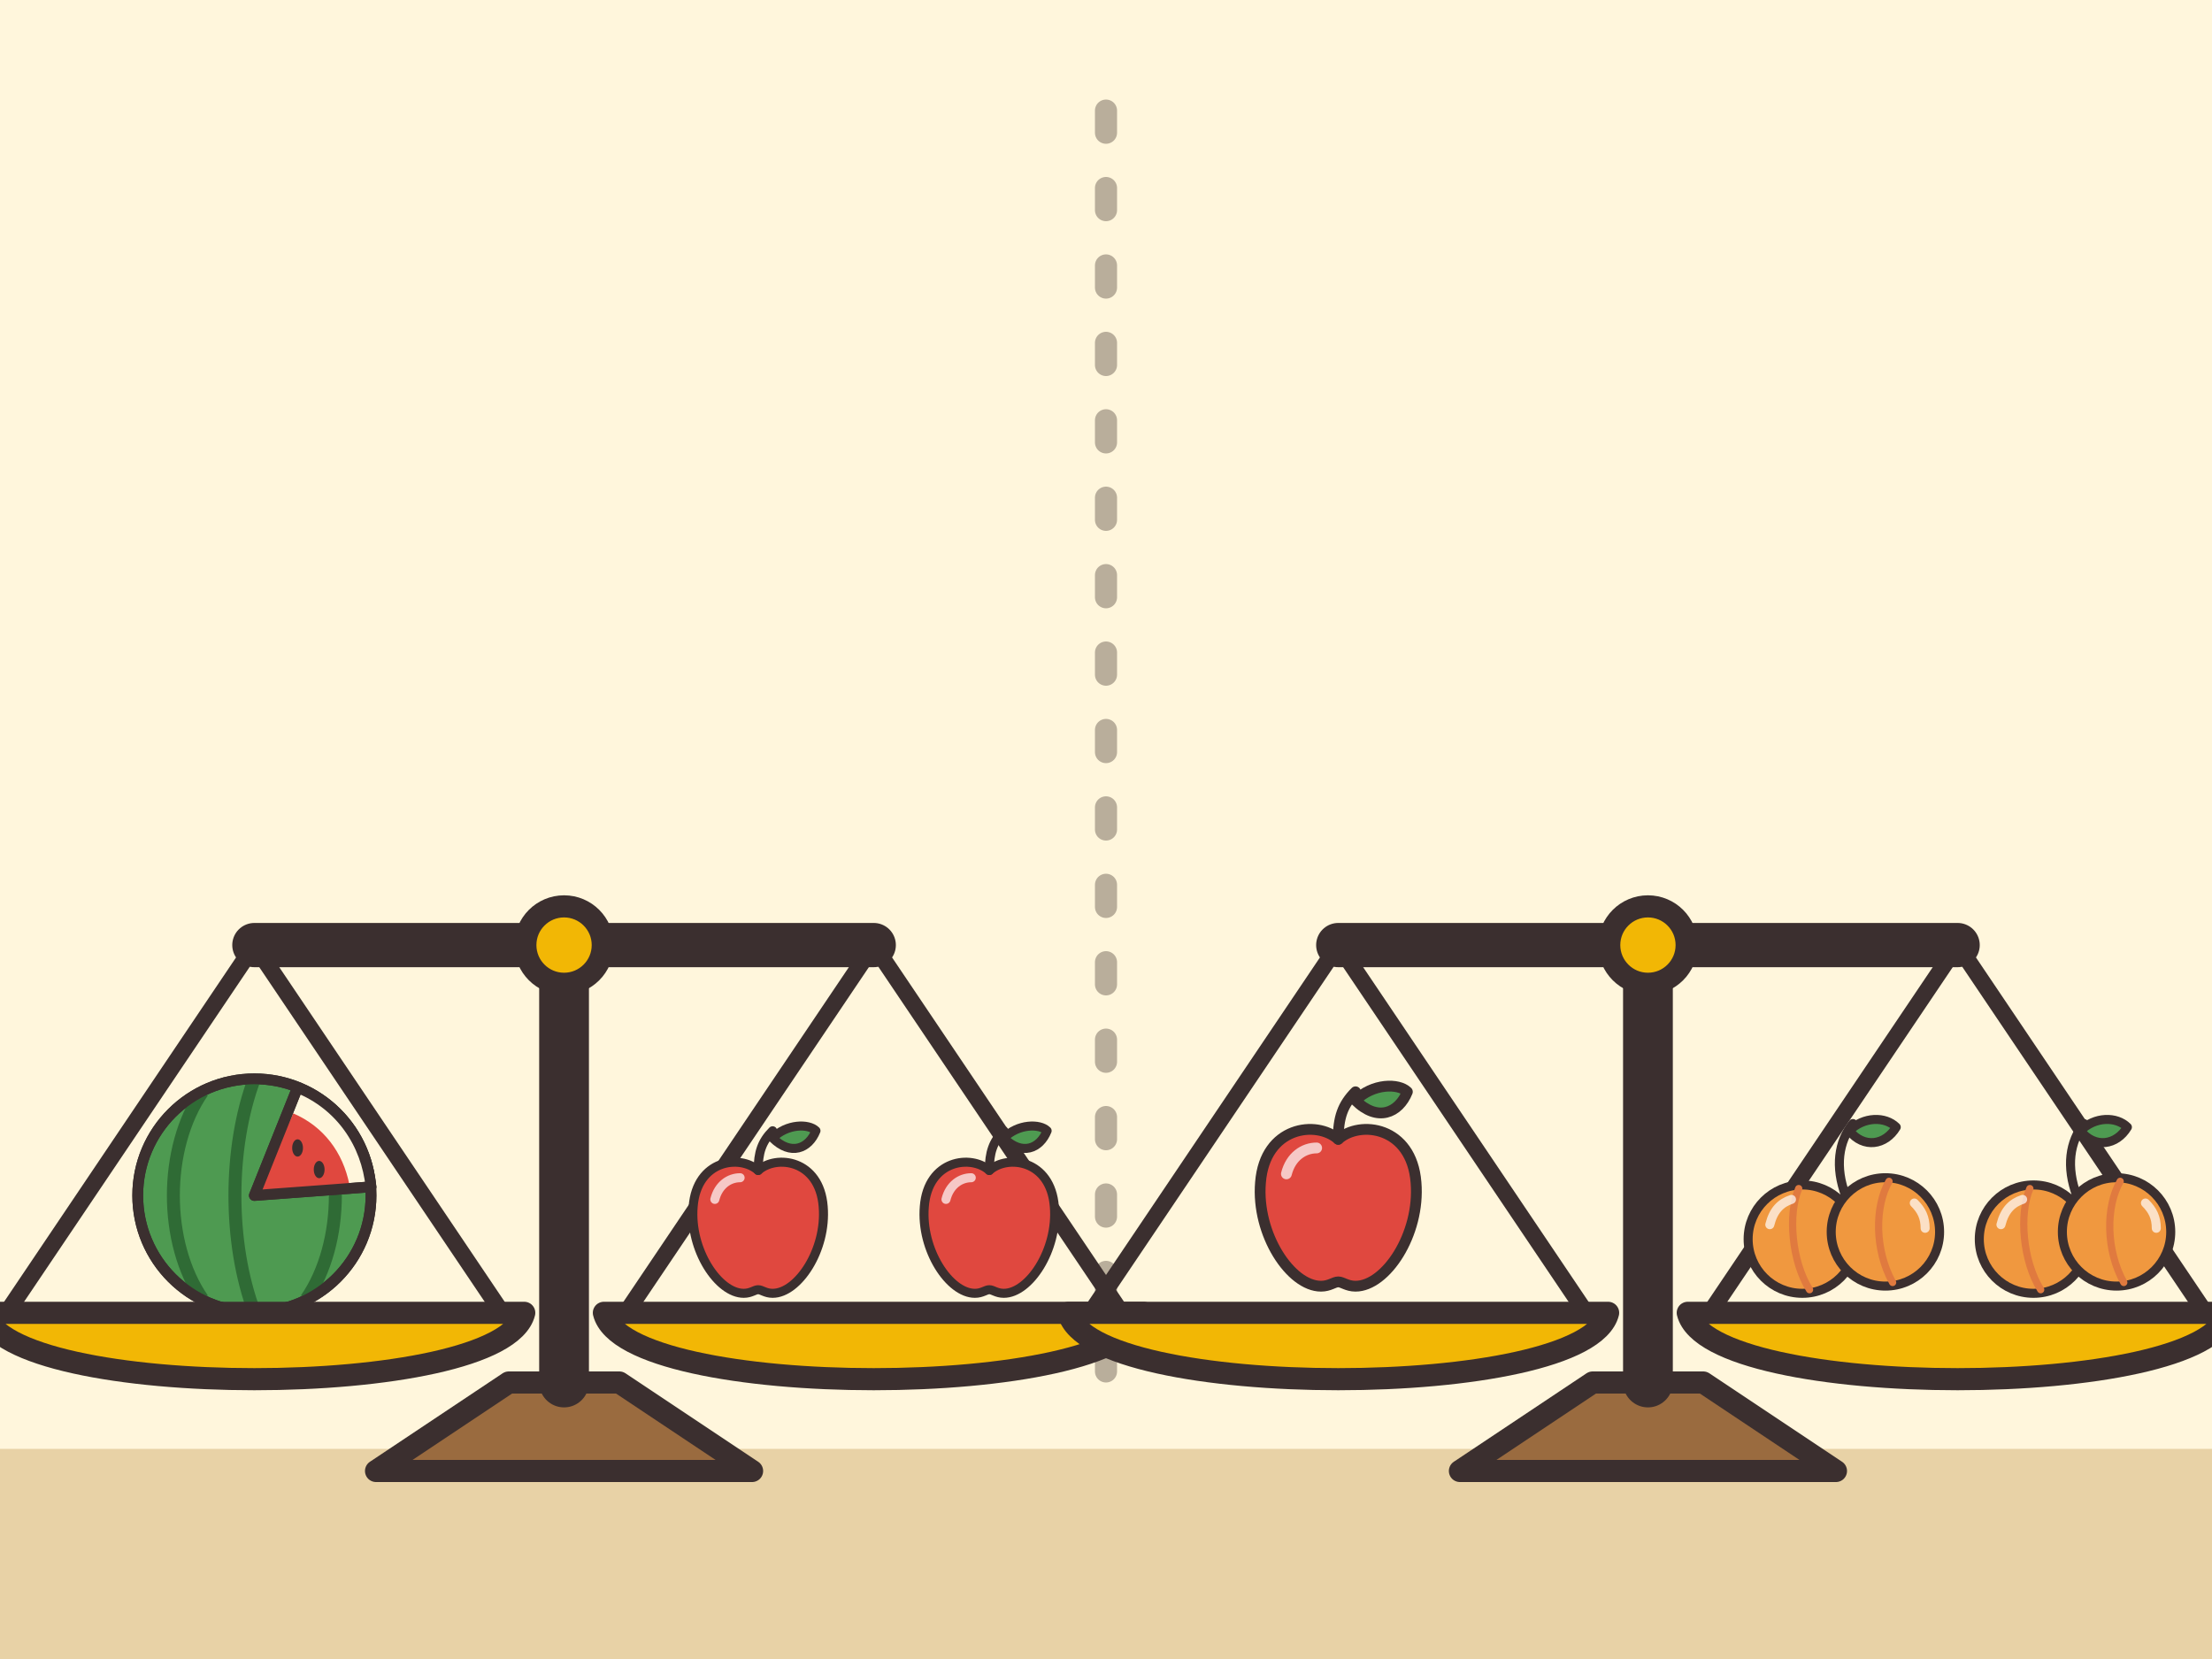
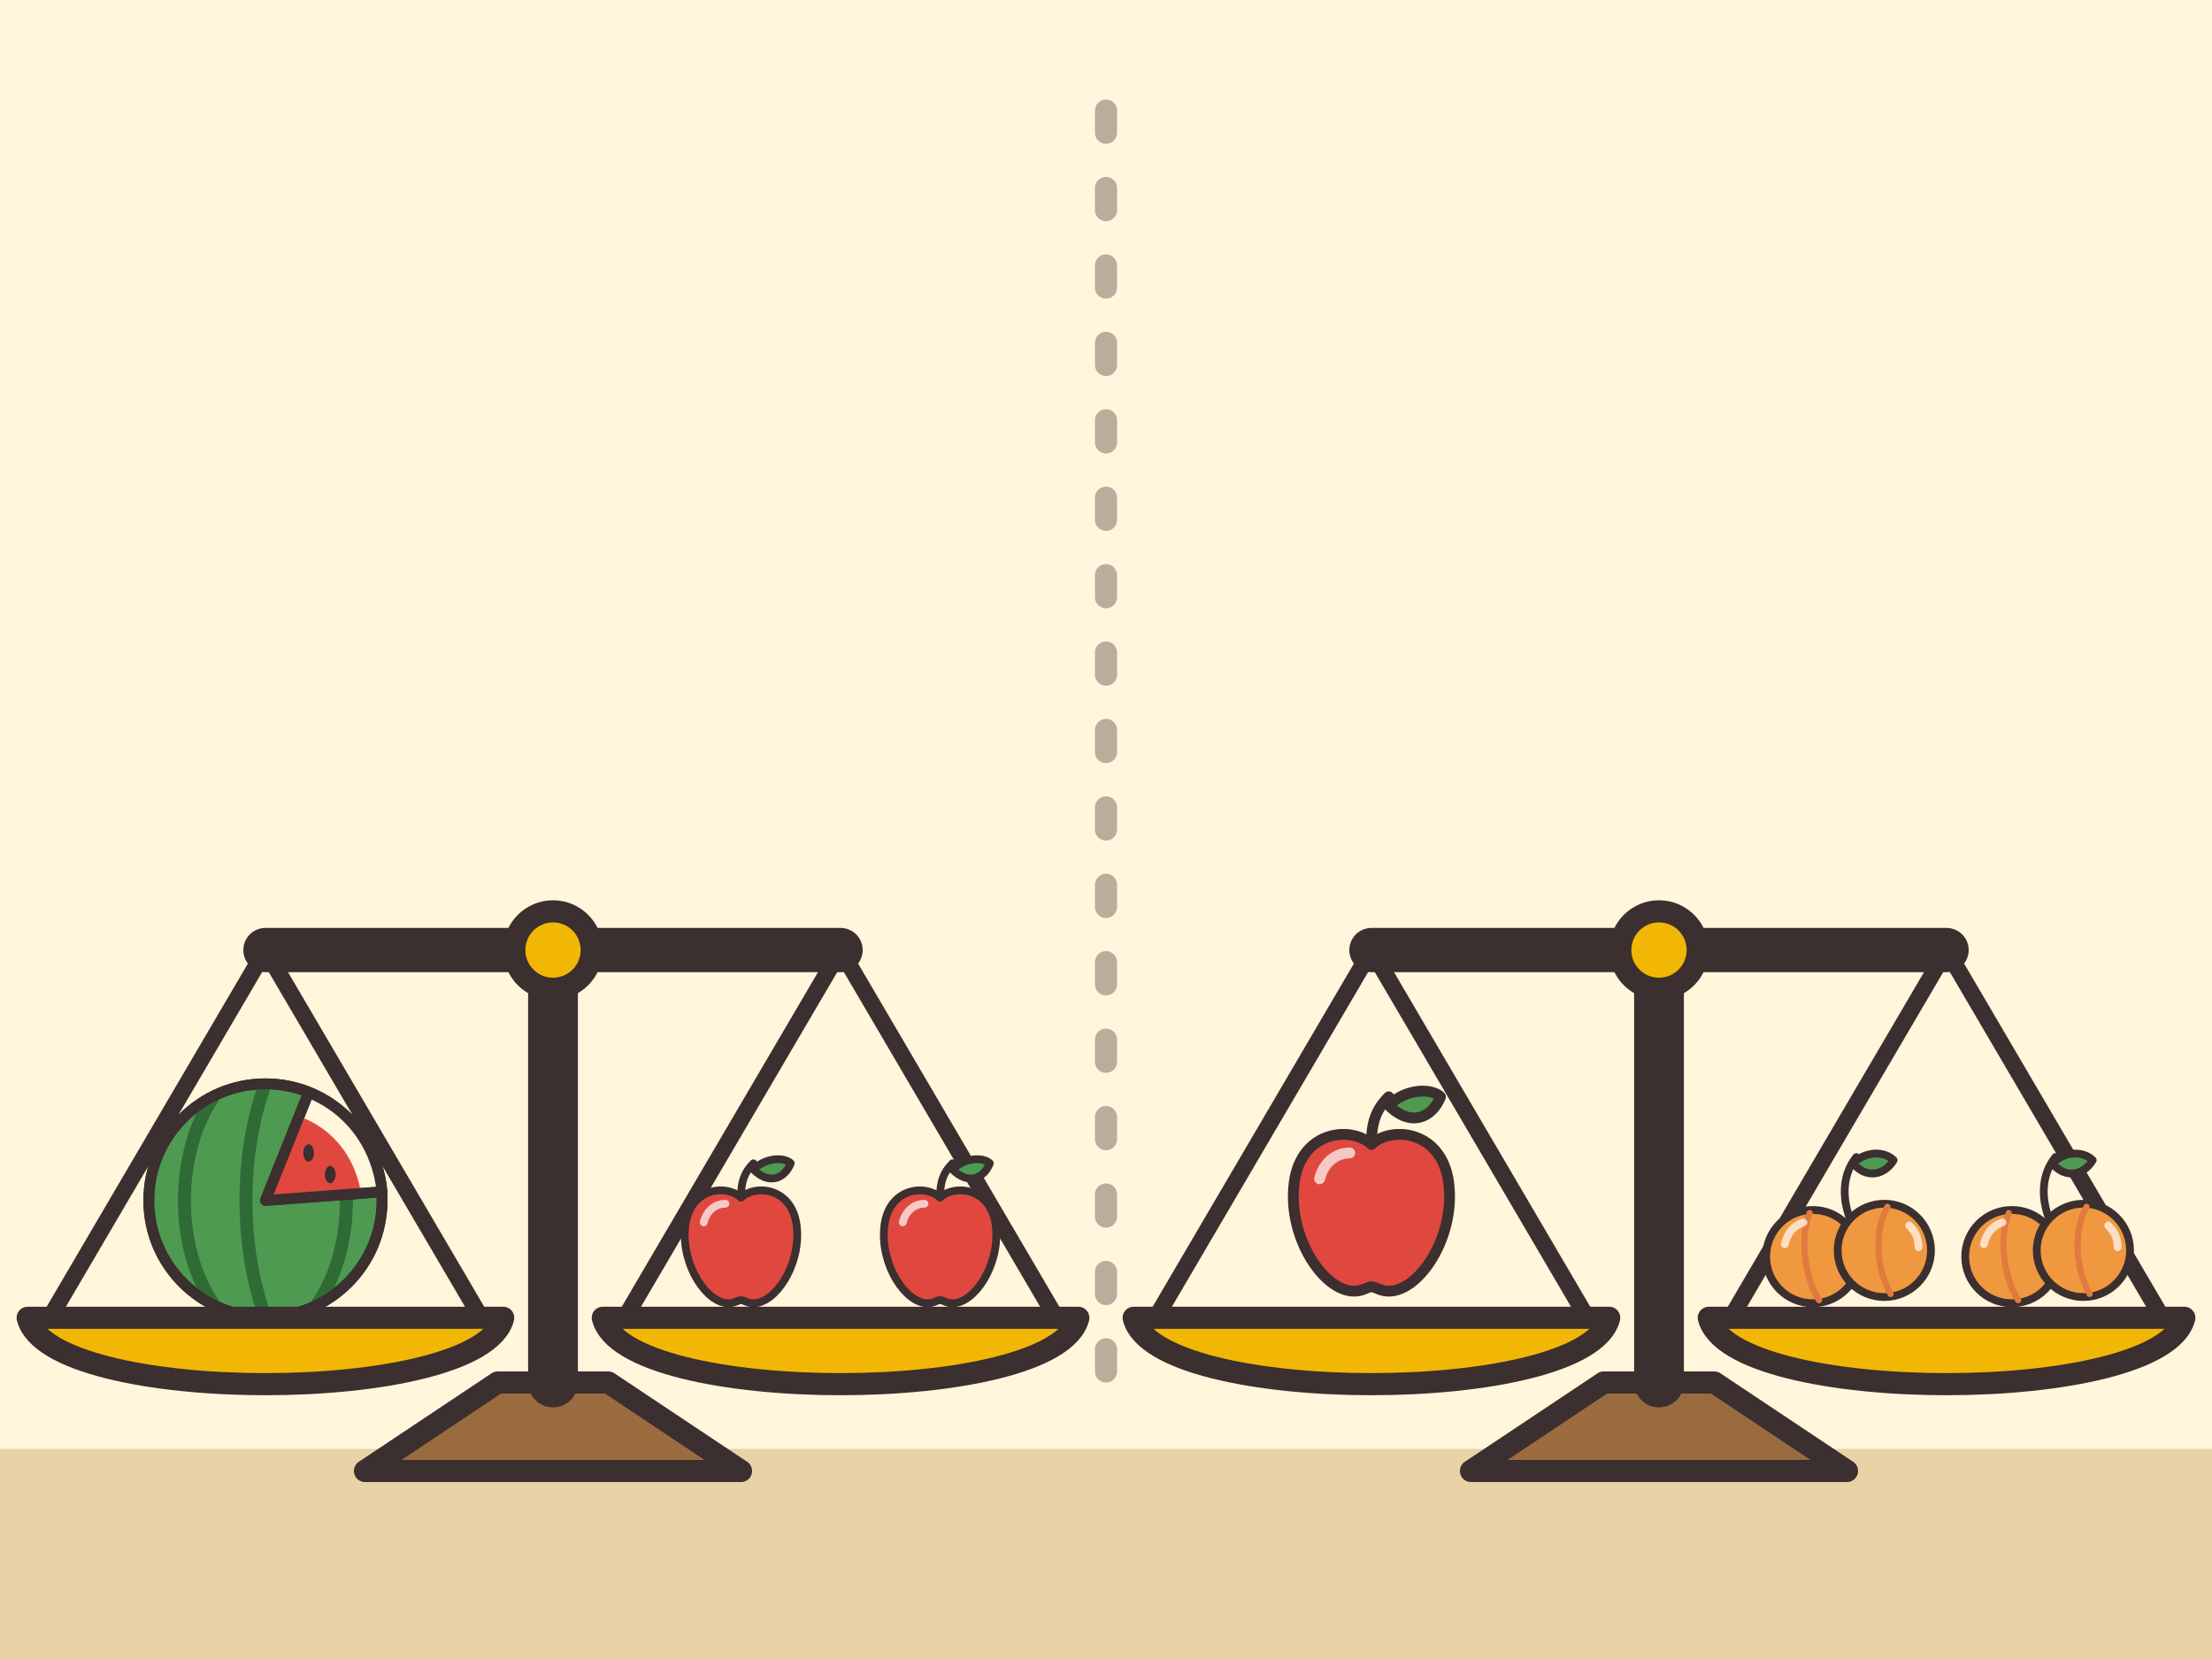
<svg xmlns="http://www.w3.org/2000/svg" viewBox="0 0 400 300">
  <rect width="400" height="300" fill="#fff6dc" />
  <rect x="0" y="262" width="400" height="38" fill="#e8d2a6" />
  <path d="M200 20V250" stroke="#b9ae9b" stroke-width="4" stroke-dasharray="4 10" stroke-linecap="round" />
-   <path d="M68 266H136L112 250H92z" fill="#9a6b3f" stroke="#3b2f2f" stroke-width="4" stroke-linejoin="round" />
-   <path d="M102 250V170.903" stroke="#3b2f2f" stroke-width="9" stroke-linecap="round" />
-   <path d="M46.0 170.9L158.0 170.9" stroke="#3b2f2f" stroke-width="8" stroke-linecap="round" />
-   <circle cx="102" cy="170.9" r="7" fill="#f2b705" stroke="#3b2f2f" stroke-width="4" />
-   <path d="M46.0 170.9L1.2 237.4M46.0 170.9L90.8 237.4" fill="none" stroke="#3b2f2f" stroke-width="3" stroke-linecap="round" />
-   <g transform="translate(21.0 190.4) scale(0.3906)">
+   <path d="M66 266H134L110 250H90z" fill="#9a6b3f" stroke="#3b2f2f" stroke-width="4" stroke-linejoin="round" />
+   <path d="M100 250V171.803" stroke="#3b2f2f" stroke-width="9" stroke-linecap="round" />
+   <path d="M48.0 171.8L152.0 171.8" stroke="#3b2f2f" stroke-width="8" stroke-linecap="round" />
+   <circle cx="100" cy="171.8" r="7" fill="#f2b705" stroke="#3b2f2f" stroke-width="4" />
+   <path d="M48.0 171.8L9.0 238.3M48.0 171.8L87.0 238.3" fill="none" stroke="#3b2f2f" stroke-width="3" stroke-linecap="round" />
+   <g transform="translate(23.0 191.3) scale(0.3906)">
    <g stroke="#3b2f2f" stroke-width="5" stroke-linejoin="round" stroke-linecap="round">
      <circle cx="64" cy="66" r="54" fill="#4e9a51" />
      <path d="M40 18C22 44 22 88 40 114M64 12C52 44 52 88 64 120M88 18C106 44 106 88 88 114" fill="none" stroke="#2f6b35" stroke-width="6" stroke-linecap="butt" />
      <circle cx="64" cy="66" r="54" fill="none" />
      <path d="M64 66L84 16C104 24 116 42 118 62z" fill="#fff6dc" />
      <path d="M64 66L82 28C96 34 105 46 108 61z" fill="#e0483f" stroke-width="0" />
      <path d="M64 66L84 16M64 66L118 62" fill="none" />
    </g>
    <ellipse cx="84" cy="44" rx="2.5" ry="4" fill="#3b2f2f" />
    <ellipse cx="94" cy="54" rx="2.5" ry="4" fill="#3b2f2f" />
  </g>
-   <path d="M-2.8 237.4H94.8C90.8 253.4 1.2 253.4 -2.8 237.4z" fill="#f2b705" stroke="#3b2f2f" stroke-width="4" stroke-linejoin="round" />
-   <path d="M158.0 170.9L113.2 237.4M158.0 170.9L202.8 237.4" fill="none" stroke="#3b2f2f" stroke-width="3" stroke-linecap="round" />
-   <g transform="translate(116.2 198.6) scale(0.3266)">
+   <path d="M5.0 238.3H91.0C87.0 254.3 9.0 254.3 5.0 238.3z" fill="#f2b705" stroke="#3b2f2f" stroke-width="4" stroke-linejoin="round" />
+   <path d="M152.0 171.8L113.0 238.3M152.0 171.8L191.0 238.3" fill="none" stroke="#3b2f2f" stroke-width="3" stroke-linecap="round" />
+   <g transform="translate(116.0 205.3) scale(0.2812)">
    <g stroke="#3b2f2f" stroke-width="5" stroke-linejoin="round" stroke-linecap="round">
      <path d="M64 40c-10-9-34-6-36 20-2 24 14 48 28 48 4 0 6-2 8-2s4 2 8 2c14 0 30-24 28-48-2-26-26-29-36-20z" fill="#e0483f" />
      <path d="M64 40c0-10 2-16 8-22" fill="none" />
      <path d="M72 22c8-8 20-8 24-4-4 10-14 14-24 4z" fill="#4e9a51" />
    </g>
    <path d="M40 56c2-8 8-12 14-12" fill="none" stroke="#fff" stroke-width="5" stroke-linecap="round" opacity=".7" />
  </g>
-   <g transform="translate(158.0 198.6) scale(0.3266)">
+   <g transform="translate(152.0 205.3) scale(0.2812)">
    <g stroke="#3b2f2f" stroke-width="5" stroke-linejoin="round" stroke-linecap="round">
      <path d="M64 40c-10-9-34-6-36 20-2 24 14 48 28 48 4 0 6-2 8-2s4 2 8 2c14 0 30-24 28-48-2-26-26-29-36-20z" fill="#e0483f" />
      <path d="M64 40c0-10 2-16 8-22" fill="none" />
      <path d="M72 22c8-8 20-8 24-4-4 10-14 14-24 4z" fill="#4e9a51" />
    </g>
    <path d="M40 56c2-8 8-12 14-12" fill="none" stroke="#fff" stroke-width="5" stroke-linecap="round" opacity=".7" />
  </g>
-   <path d="M109.2 237.4H206.8C202.8 253.4 113.2 253.4 109.2 237.4z" fill="#f2b705" stroke="#3b2f2f" stroke-width="4" stroke-linejoin="round" />
-   <path d="M264 266H332L308 250H288z" fill="#9a6b3f" stroke="#3b2f2f" stroke-width="4" stroke-linejoin="round" />
-   <path d="M298 250V170.903" stroke="#3b2f2f" stroke-width="9" stroke-linecap="round" />
-   <path d="M242.0 170.9L354.0 170.9" stroke="#3b2f2f" stroke-width="8" stroke-linecap="round" />
-   <circle cx="298" cy="170.9" r="7" fill="#f2b705" stroke="#3b2f2f" stroke-width="4" />
-   <path d="M242.0 170.9L197.2 237.4M242.0 170.9L286.8 237.4" fill="none" stroke="#3b2f2f" stroke-width="3" stroke-linecap="round" />
-   <g transform="translate(217.0 190.4) scale(0.3906)">
+   <path d="M109.0 238.3H195.0C191.0 254.3 113.0 254.3 109.0 238.3z" fill="#f2b705" stroke="#3b2f2f" stroke-width="4" stroke-linejoin="round" />
+   <path d="M266 266H334L310 250H290z" fill="#9a6b3f" stroke="#3b2f2f" stroke-width="4" stroke-linejoin="round" />
+   <path d="M300 250V171.803" stroke="#3b2f2f" stroke-width="9" stroke-linecap="round" />
+   <path d="M248.0 171.8L352.0 171.8" stroke="#3b2f2f" stroke-width="8" stroke-linecap="round" />
+   <circle cx="300" cy="171.8" r="7" fill="#f2b705" stroke="#3b2f2f" stroke-width="4" />
+   <path d="M248.0 171.8L209.0 238.3M248.0 171.8L287.0 238.3" fill="none" stroke="#3b2f2f" stroke-width="3" stroke-linecap="round" />
+   <g transform="translate(223.0 191.3) scale(0.3906)">
    <g stroke="#3b2f2f" stroke-width="5" stroke-linejoin="round" stroke-linecap="round">
      <path d="M64 40c-10-9-34-6-36 20-2 24 14 48 28 48 4 0 6-2 8-2s4 2 8 2c14 0 30-24 28-48-2-26-26-29-36-20z" fill="#e0483f" />
      <path d="M64 40c0-10 2-16 8-22" fill="none" />
      <path d="M72 22c8-8 20-8 24-4-4 10-14 14-24 4z" fill="#4e9a51" />
    </g>
    <path d="M40 56c2-8 8-12 14-12" fill="none" stroke="#fff" stroke-width="5" stroke-linecap="round" opacity=".7" />
  </g>
-   <path d="M193.2 237.4H290.8C286.8 253.4 197.2 253.4 193.2 237.4z" fill="#f2b705" stroke="#3b2f2f" stroke-width="4" stroke-linejoin="round" />
-   <path d="M354.0 170.9L309.2 237.4M354.0 170.9L398.8 237.4" fill="none" stroke="#3b2f2f" stroke-width="3" stroke-linecap="round" />
-   <g transform="translate(312.2 198.6) scale(0.3266)">
+   <path d="M205.0 238.3H291.0C287.0 254.3 209.0 254.3 205.0 238.3z" fill="#f2b705" stroke="#3b2f2f" stroke-width="4" stroke-linejoin="round" />
+   <path d="M352.0 171.8L313.0 238.3M352.0 171.8L391.0 238.3" fill="none" stroke="#3b2f2f" stroke-width="3" stroke-linecap="round" />
+   <g transform="translate(316.0 205.3) scale(0.2812)">
    <g stroke="#3b2f2f" stroke-width="5" stroke-linejoin="round" stroke-linecap="round">
      <path d="M66 54c-6-16-4-30 4-40" fill="none" />
      <path d="M68 18c8-8 20-8 26-2-6 10-18 12-26 2z" fill="#4e9a51" />
      <circle cx="42" cy="78" r="30" fill="#f0983f" />
      <circle cx="88" cy="74" r="30" fill="#f0983f" />
      <path d="M90 46c-8 14-8 38 2 56M40 50c-6 14-4 40 6 56" fill="none" stroke="#e07a3f" stroke-width="4" />
      <path d="M24 70c2-8 6-12 12-14M104 58c4 4 6 8 6 14" fill="none" stroke="#fff" stroke-width="5" opacity="0.7" />
    </g>
  </g>
-   <g transform="translate(354.0 198.6) scale(0.3266)">
+   <g transform="translate(352.0 205.3) scale(0.2812)">
    <g stroke="#3b2f2f" stroke-width="5" stroke-linejoin="round" stroke-linecap="round">
      <path d="M66 54c-6-16-4-30 4-40" fill="none" />
      <path d="M68 18c8-8 20-8 26-2-6 10-18 12-26 2z" fill="#4e9a51" />
      <circle cx="42" cy="78" r="30" fill="#f0983f" />
      <circle cx="88" cy="74" r="30" fill="#f0983f" />
      <path d="M90 46c-8 14-8 38 2 56M40 50c-6 14-4 40 6 56" fill="none" stroke="#e07a3f" stroke-width="4" />
      <path d="M24 70c2-8 6-12 12-14M104 58c4 4 6 8 6 14" fill="none" stroke="#fff" stroke-width="5" opacity="0.7" />
    </g>
  </g>
-   <path d="M305.2 237.4H402.8C398.8 253.4 309.2 253.4 305.2 237.4z" fill="#f2b705" stroke="#3b2f2f" stroke-width="4" stroke-linejoin="round" />
+   <path d="M309.0 238.3H395.0C391.0 254.3 313.0 254.3 309.0 238.3z" fill="#f2b705" stroke="#3b2f2f" stroke-width="4" stroke-linejoin="round" />
</svg>
